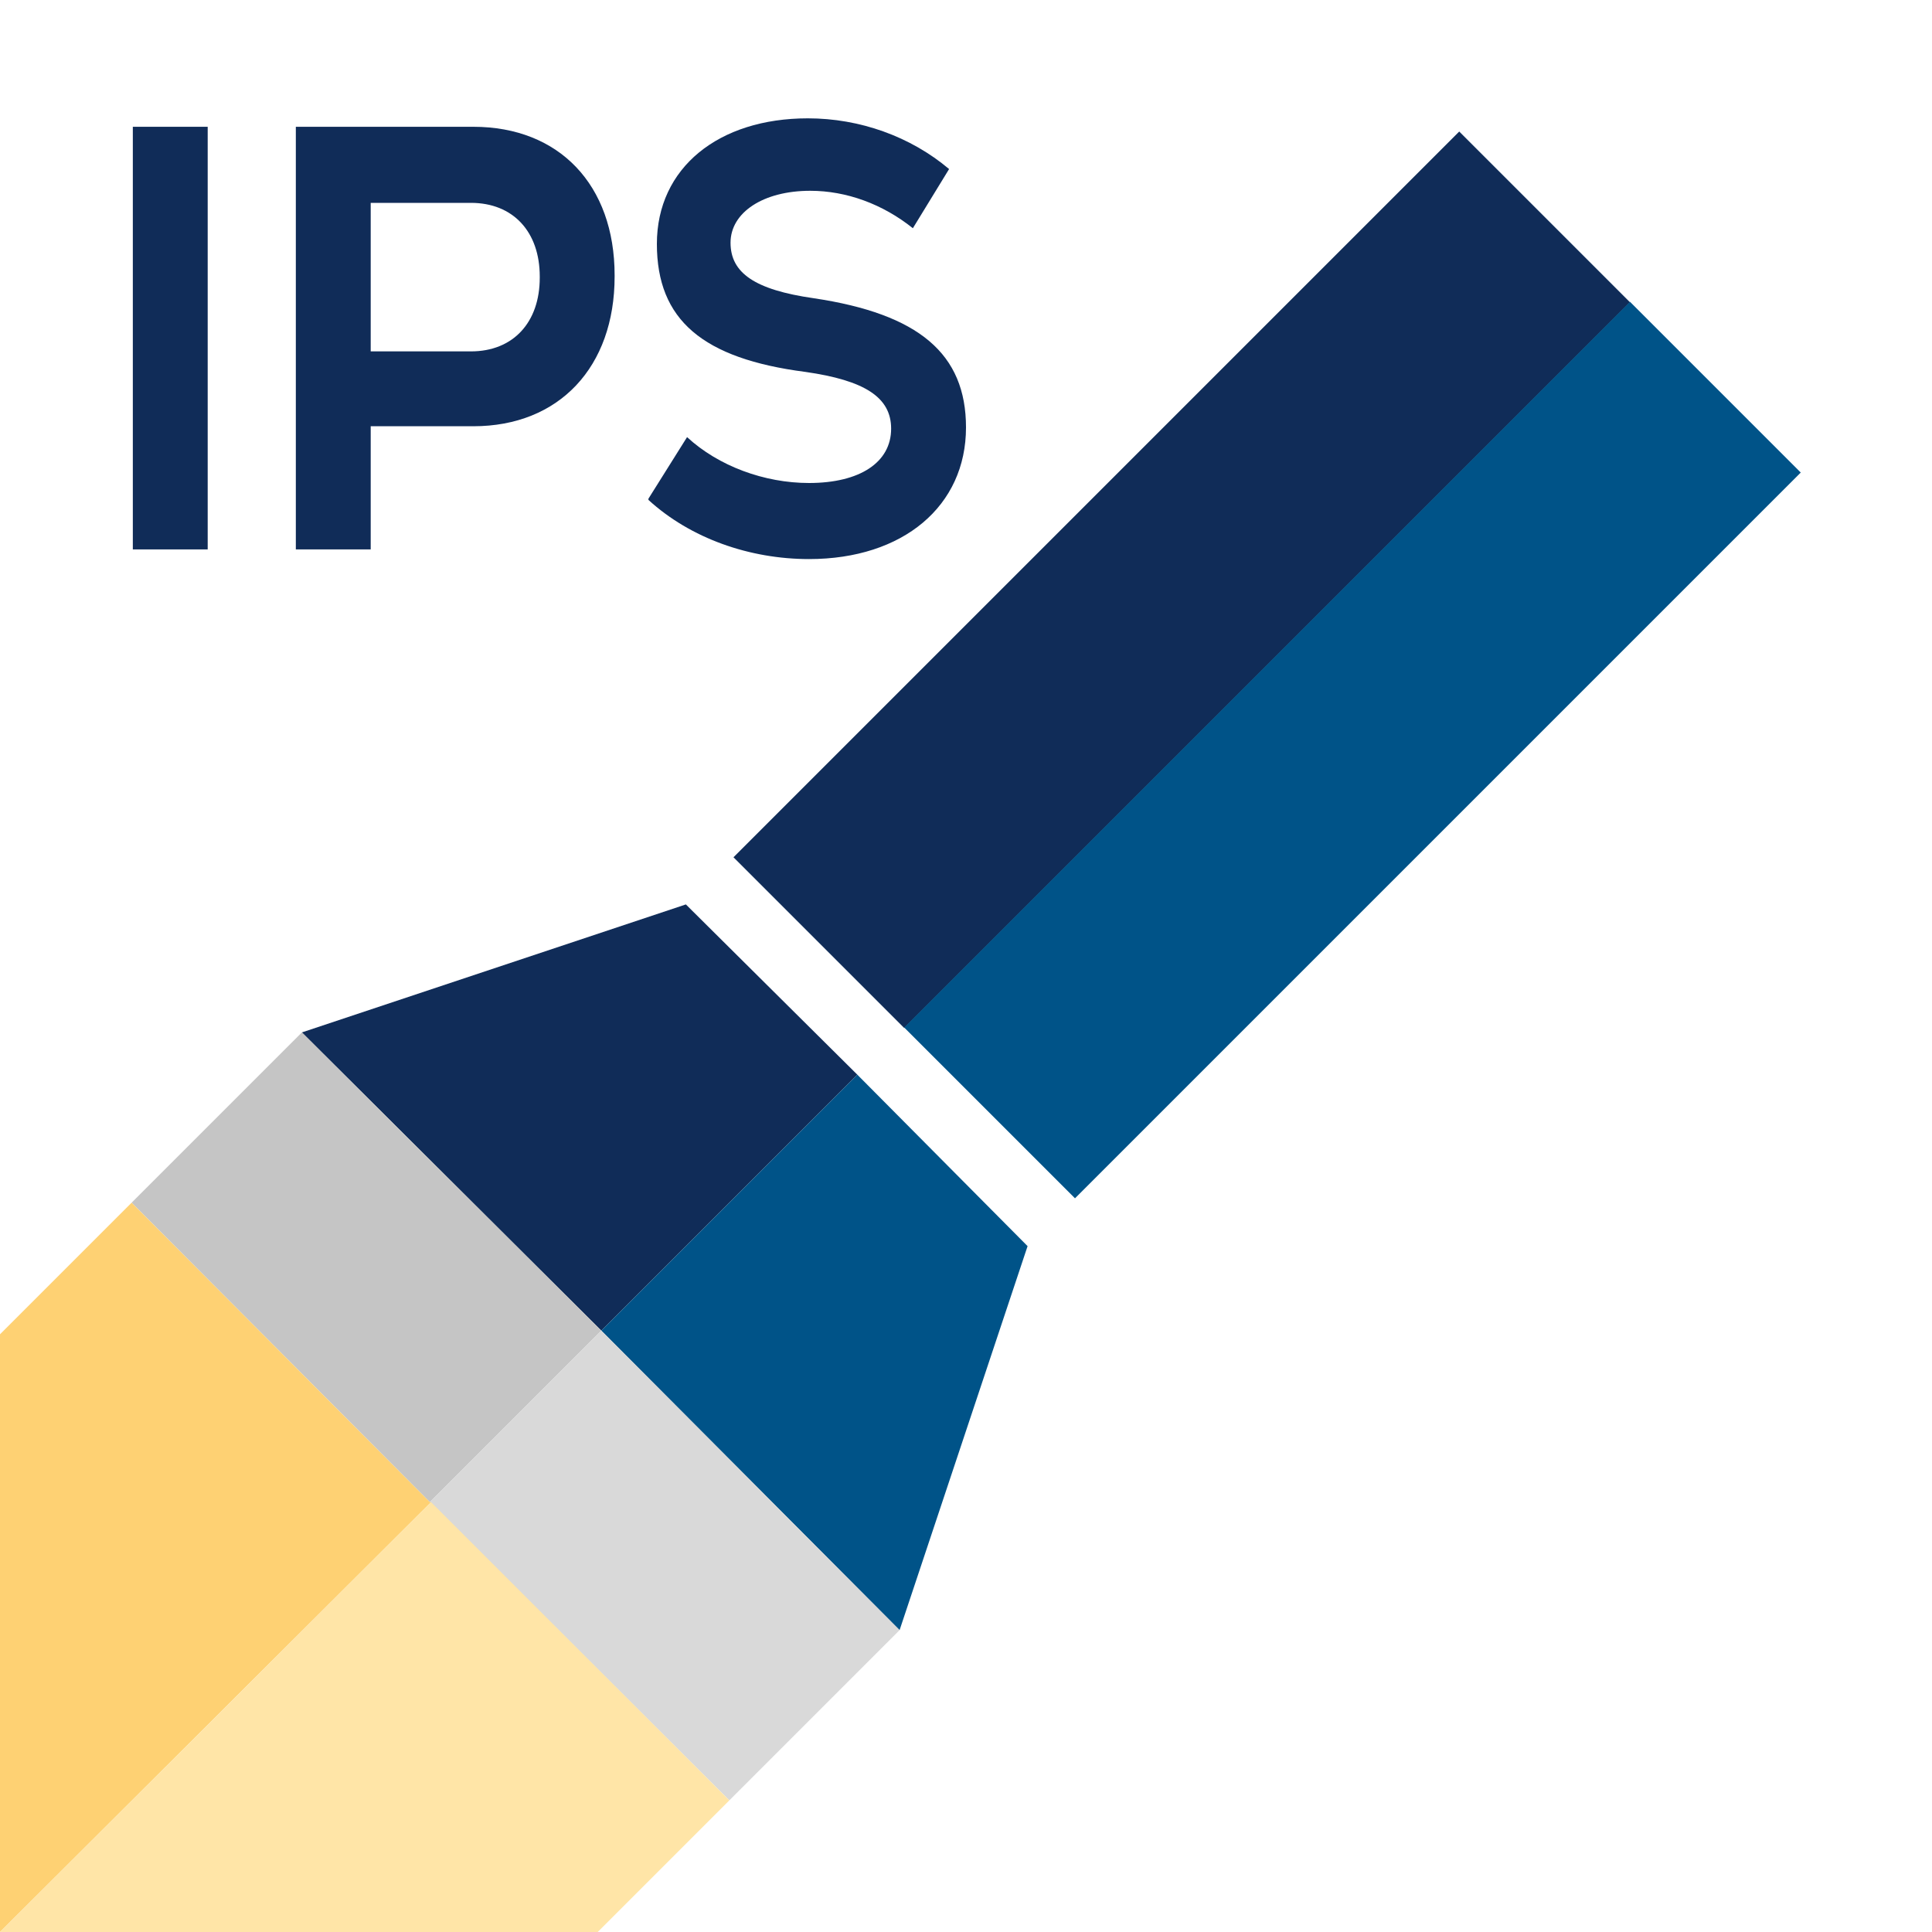
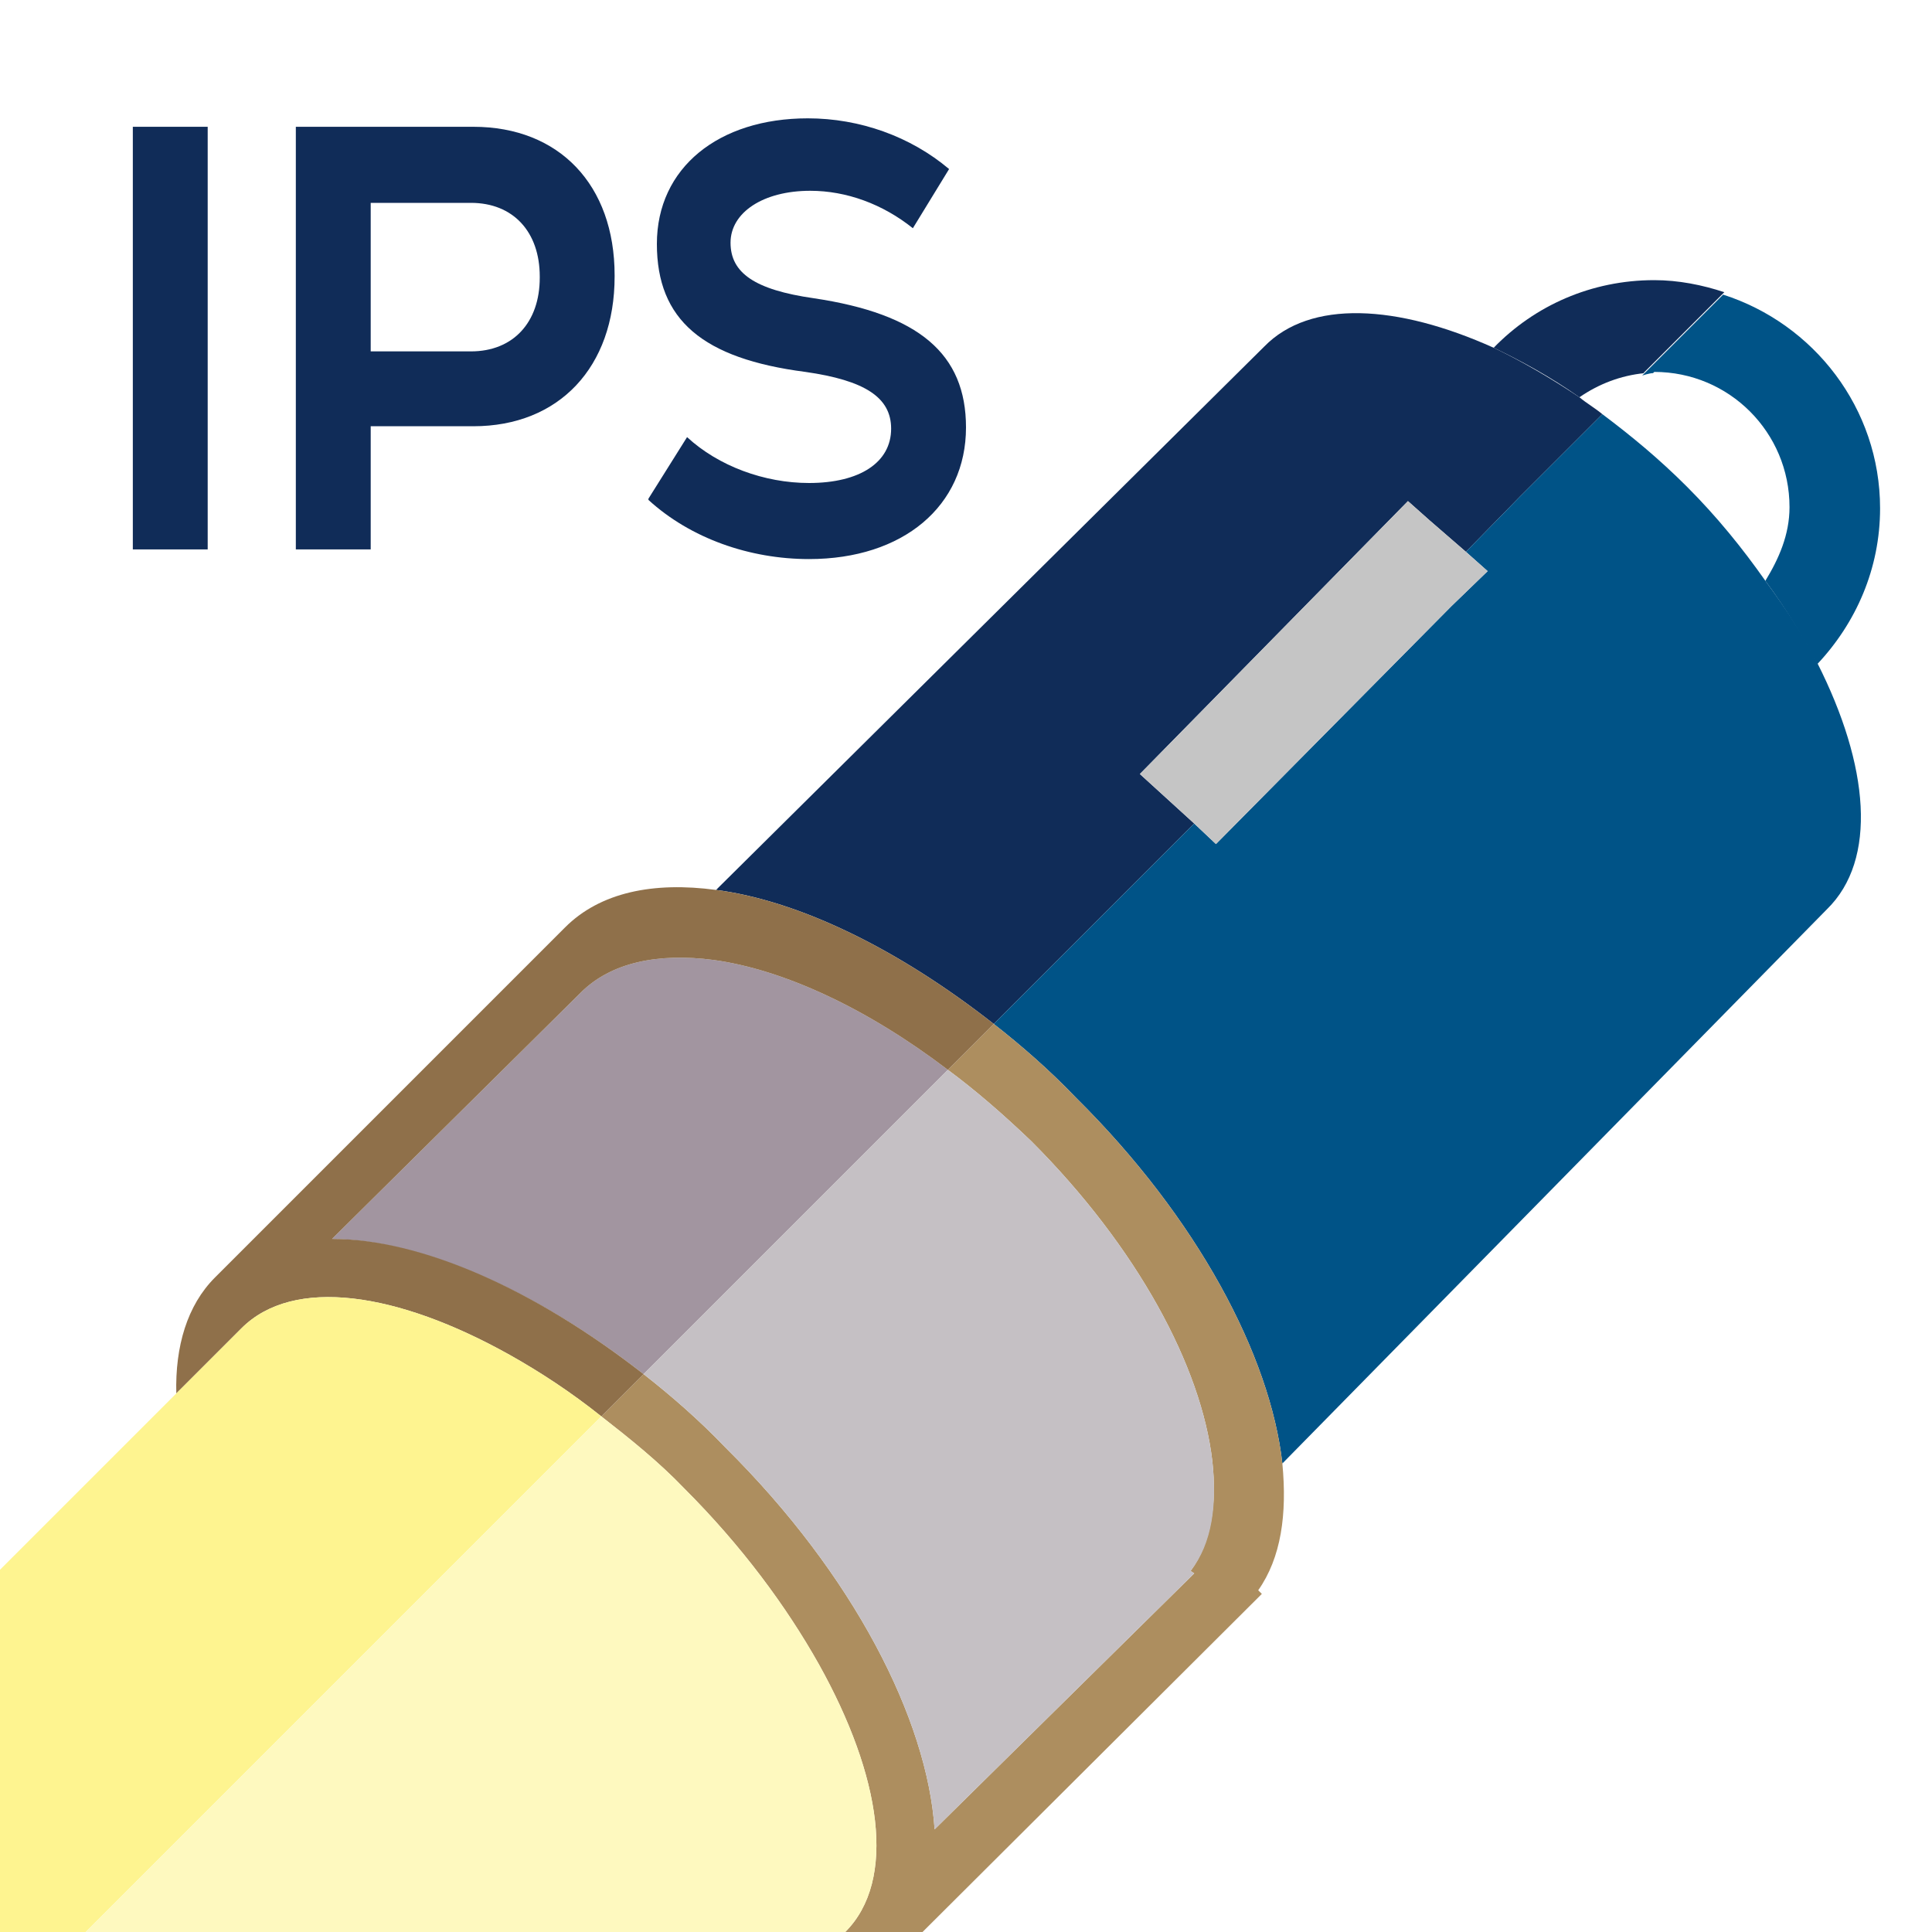
<svg xmlns="http://www.w3.org/2000/svg" id="Ebene_1" data-name="Ebene 1" viewBox="0 0 16 16">
  <defs>
    <style>
      .cls-1 {
-         fill: #ffe5a7;
+         fill: #005387;
      }

      .cls-2 {
-         fill: #fed173;
+         fill: #a295a0;
      }

      .cls-3 {
-         fill: #005388;
+         fill: #fef9bf;
      }

      .cls-4 {
+         fill: #c5c0c4;
+       }
+ 
+       .cls-5 {
+         fill: none;
+       }
+ 
+       .cls-6 {
        fill: #102c58;
      }

-       .cls-5 {
+       .cls-7 {
+         fill: #fef490;
+       }
+ 
+       .cls-8 {
        fill: #c5c5c5;
      }

-       .cls-6 {
-         fill: #d9d9d9;
+       .cls-9 {
+         fill: #8f704a;
+       }
+ 
+       .cls-10 {
+         fill: #ad8e5f;
      }
    </style>
  </defs>
  <g>
-     <rect class="cls-4" x="5.54" y="3.8" width="8.5" height="2" transform="translate(-.53 8.33) rotate(-45)" />
-     <polygon class="cls-4" points="7.1 8.9 5.68 7.49 2.5 8.55 4.98 11.02 7.1 8.9" />
-     <rect class="cls-3" x="6.95" y="5.21" width="8.5" height="2" transform="translate(-1.11 9.74) rotate(-45)" />
-     <polygon class="cls-3" points="4.98 11.02 7.45 13.5 8.51 10.32 7.1 8.9 4.98 11.02" />
+     <path class="cls-6" d="M1.1,1.05h.62v3.5h-.62V1.05Z" />
+     <path class="cls-6" d="M5.09,2.29c0,.75-.46,1.24-1.17,1.24h-.85v1.02h-.62V1.05h1.47c.71,0,1.17.48,1.17,1.23ZM4.47,2.29c0-.37-.22-.61-.57-.61h-.83v1.23h.83c.35,0,.57-.24.57-.61Z" />
+     <path class="cls-6" d="M5.37,4.13l.32-.51c.26.24.64.38,1.01.38.42,0,.68-.17.68-.45,0-.26-.22-.4-.71-.47-.85-.11-1.23-.43-1.23-1.06s.51-1.04,1.25-1.04c.43,0,.85.15,1.17.42l-.3.49c-.25-.2-.55-.31-.85-.31-.39,0-.66.18-.66.43s.2.39.69.46c.87.13,1.26.46,1.26,1.07,0,.65-.52,1.09-1.3,1.09-.49,0-.98-.17-1.33-.49Z" />
  </g>
  <g>
-     <path class="cls-4" d="M1.1,1.05h.62v3.5h-.62V1.05Z" />
-     <path class="cls-4" d="M5.09,2.29c0,.75-.46,1.24-1.17,1.24h-.85v1.02h-.62V1.05h1.47c.71,0,1.17.48,1.17,1.23ZM4.47,2.29c0-.37-.22-.61-.57-.61h-.83v1.23h.83c.35,0,.57-.24.57-.61Z" />
-     <path class="cls-4" d="M5.37,4.13l.32-.51c.26.24.64.38,1.01.38.42,0,.68-.17.68-.45,0-.26-.22-.4-.71-.47-.85-.11-1.23-.43-1.23-1.06s.51-1.04,1.25-1.04c.43,0,.85.15,1.17.42l-.3.49c-.25-.2-.55-.31-.85-.31-.39,0-.66.18-.66.43s.2.39.69.46c.87.13,1.26.46,1.26,1.07,0,.65-.52,1.09-1.3,1.09-.49,0-.98-.17-1.33-.49Z" />
-   </g>
-   <g>
-     <polygon class="cls-5" points="2.5 8.55 1.09 9.96 1.09 9.96 3.56 12.44 3.98 12.02 4.98 11.02 2.5 8.55" />
-     <polygon class="cls-6" points="4.98 11.02 3.98 12.02 3.56 12.44 6.04 14.91 6.04 14.91 7.45 13.5 4.98 11.02" />
-   </g>
-   <g>
-     <polygon class="cls-2" points="3.56 12.44 1.09 9.96 0 11.05 0 16 0 16 3.57 12.44 3.56 12.44" />
-     <polygon class="cls-1" points="6.04 14.91 3.57 12.44 0 16 4.95 16 6.04 14.91" />
+     <path class="cls-5" d="M13.61,3.09c-.2.02-.38.09-.54.2.07.04.13.09.2.14l.34-.34Z" />
+     <path class="cls-6" d="M13.61,3.09l.67-.67c-.18-.06-.38-.1-.58-.1-.52,0-.99.21-1.33.56.23.11.47.24.71.41.16-.11.34-.18.54-.2Z" />
+     <path class="cls-1" d="M13.7,3.08c.62,0,1.12.5,1.12,1.12,0,.23-.09.43-.2.61.17.23.31.46.43.69.32-.34.52-.79.52-1.29,0-.83-.55-1.53-1.3-1.77l-.67.67s.06-.02.09-.02Z" />
+     <path class="cls-6" d="M13.27,3.43l-.68.68-.45.46-.3-.26-.18-.16-2.22,2.26.45.41-1.66,1.66c-.79-.62-1.61-1.02-2.3-1.11l4.54-4.5c.38-.39,1.1-.35,1.9.01.23.11.47.25.71.41.06.05.13.09.19.14Z" />
+     <path class="cls-1" d="M15.13,7.53l-4.51,4.59c-.1-.89-.7-2.03-1.71-3.03-.22-.23-.45-.43-.68-.61l1.66-1.66.18.17,1.95-1.97.3-.29-.18-.16.45-.46.68-.68c.24.18.47.37.7.6.25.25.46.51.65.78.17.23.32.46.43.68.43.85.5,1.63.08,2.04Z" />
+     <path class="cls-10" d="M10.42,13.17l.03.03-2.81,2.8h-.64c.43-.43.3-1.29-.22-2.22-.27-.48-.64-.98-1.11-1.45-.22-.23-.46-.42-.69-.6l.33-.33.02-.02c.23.18.46.38.68.61,1.06,1.05,1.67,2.25,1.73,3.16l2.15-2.12-.03-.02c.17-.23.22-.55.18-.91-.09-.78-.62-1.77-1.5-2.65-.23-.22-.46-.42-.69-.59l.38-.38c.23.18.46.38.68.61,1.01,1,1.61,2.14,1.71,3.03.04.42-.01.78-.2,1.05Z" />
+     <path class="cls-2" d="M7.85,8.86l-2.52,2.52c-.91-.71-1.85-1.11-2.58-1.12l2.06-2.04c.25-.25.64-.33,1.1-.27.58.08,1.27.4,1.94.91Z" />
+     <path class="cls-4" d="M9.86,13.01l.03.02-2.15,2.12c-.06-.91-.67-2.11-1.73-3.16-.22-.23-.45-.43-.68-.61l2.52-2.52c.23.17.46.37.69.59.88.88,1.41,1.87,1.5,2.65.04.36,0,.68-.18.91Z" />
+     <polygon class="cls-8" points="12.14 4.57 11.84 4.31 11.66 4.15 9.44 6.41 9.89 6.82 10.07 6.99 12.02 5.02 12.32 4.73 12.14 4.57" />
+     <path class="cls-9" d="M8.23,8.48l-.38.38c-.67-.51-1.36-.83-1.94-.91-.46-.06-.85.02-1.1.27l-2.06,2.04c.73,0,1.67.41,2.58,1.12l-.02.02-.33.33c-.25-.2-.51-.37-.76-.51-.93-.52-1.79-.65-2.22-.22l-.54.54c-.01-.39.09-.73.32-.96l2.9-2.9c.29-.29.73-.38,1.25-.31.69.09,1.51.49,2.3,1.11Z" />
+     <path class="cls-7" d="M4.98,11.73l-2.4,2.4-1.87,1.87h-.71v-3l2-2c.43-.43,1.29-.3,2.22.22.25.14.51.31.76.51Z" />
+     <path class="cls-3" d="M7,16H.71l1.87-1.87,2.4-2.4c.23.18.47.37.69.6.47.47.84.97,1.11,1.45.52.93.65,1.79.22,2.22Z" />
  </g>
</svg>
